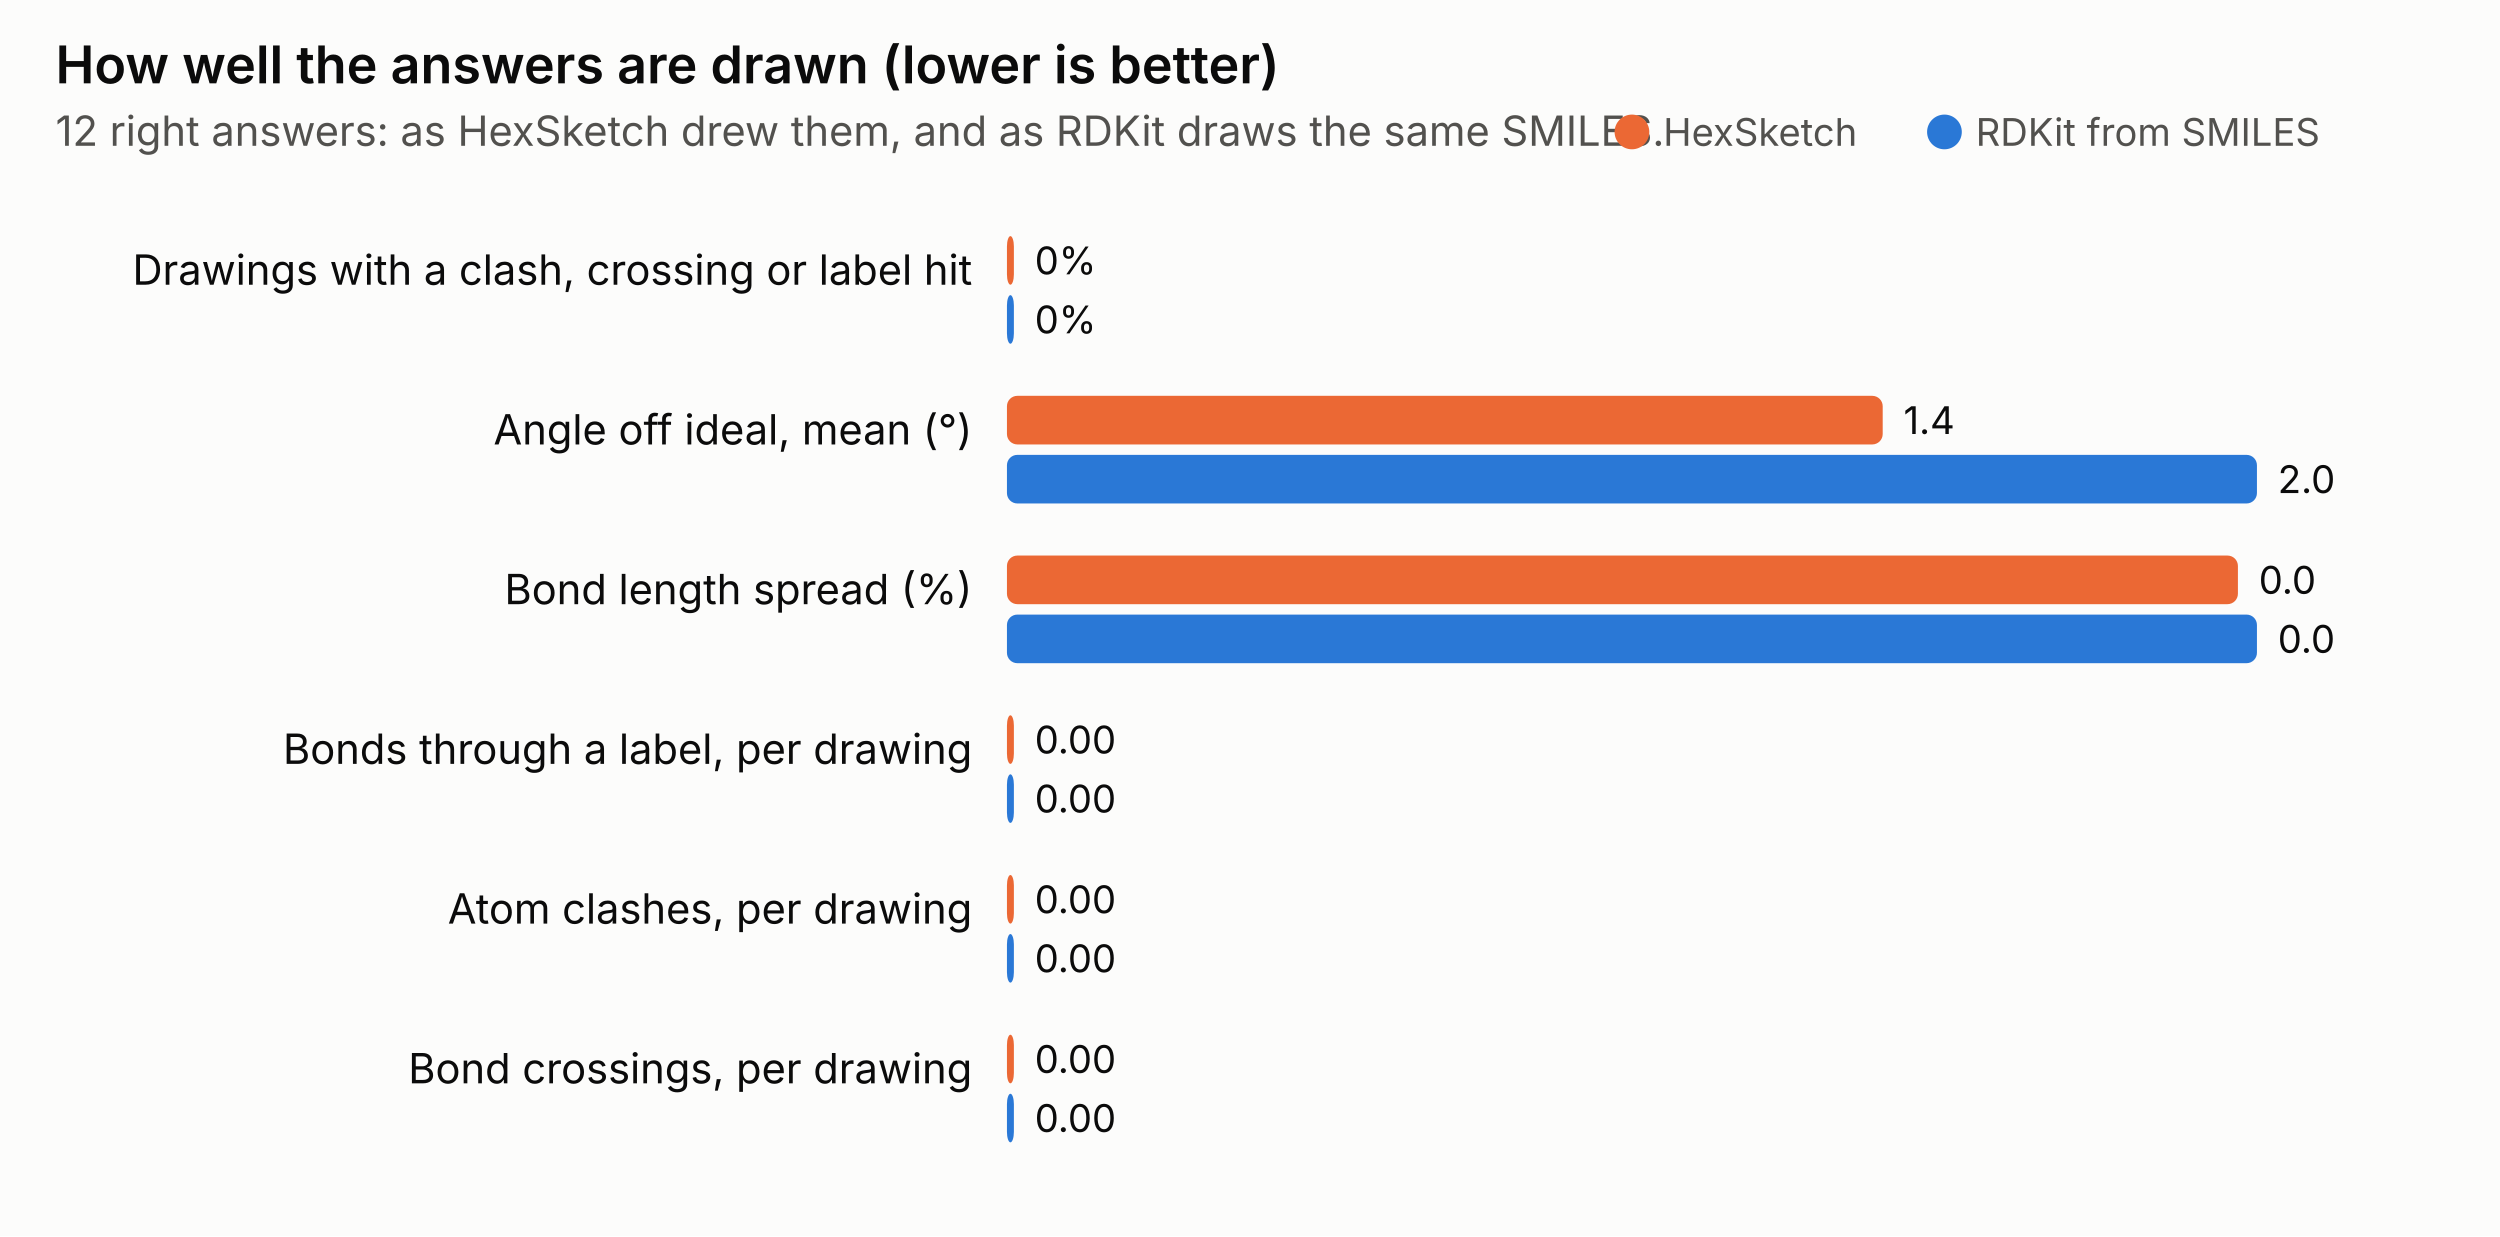
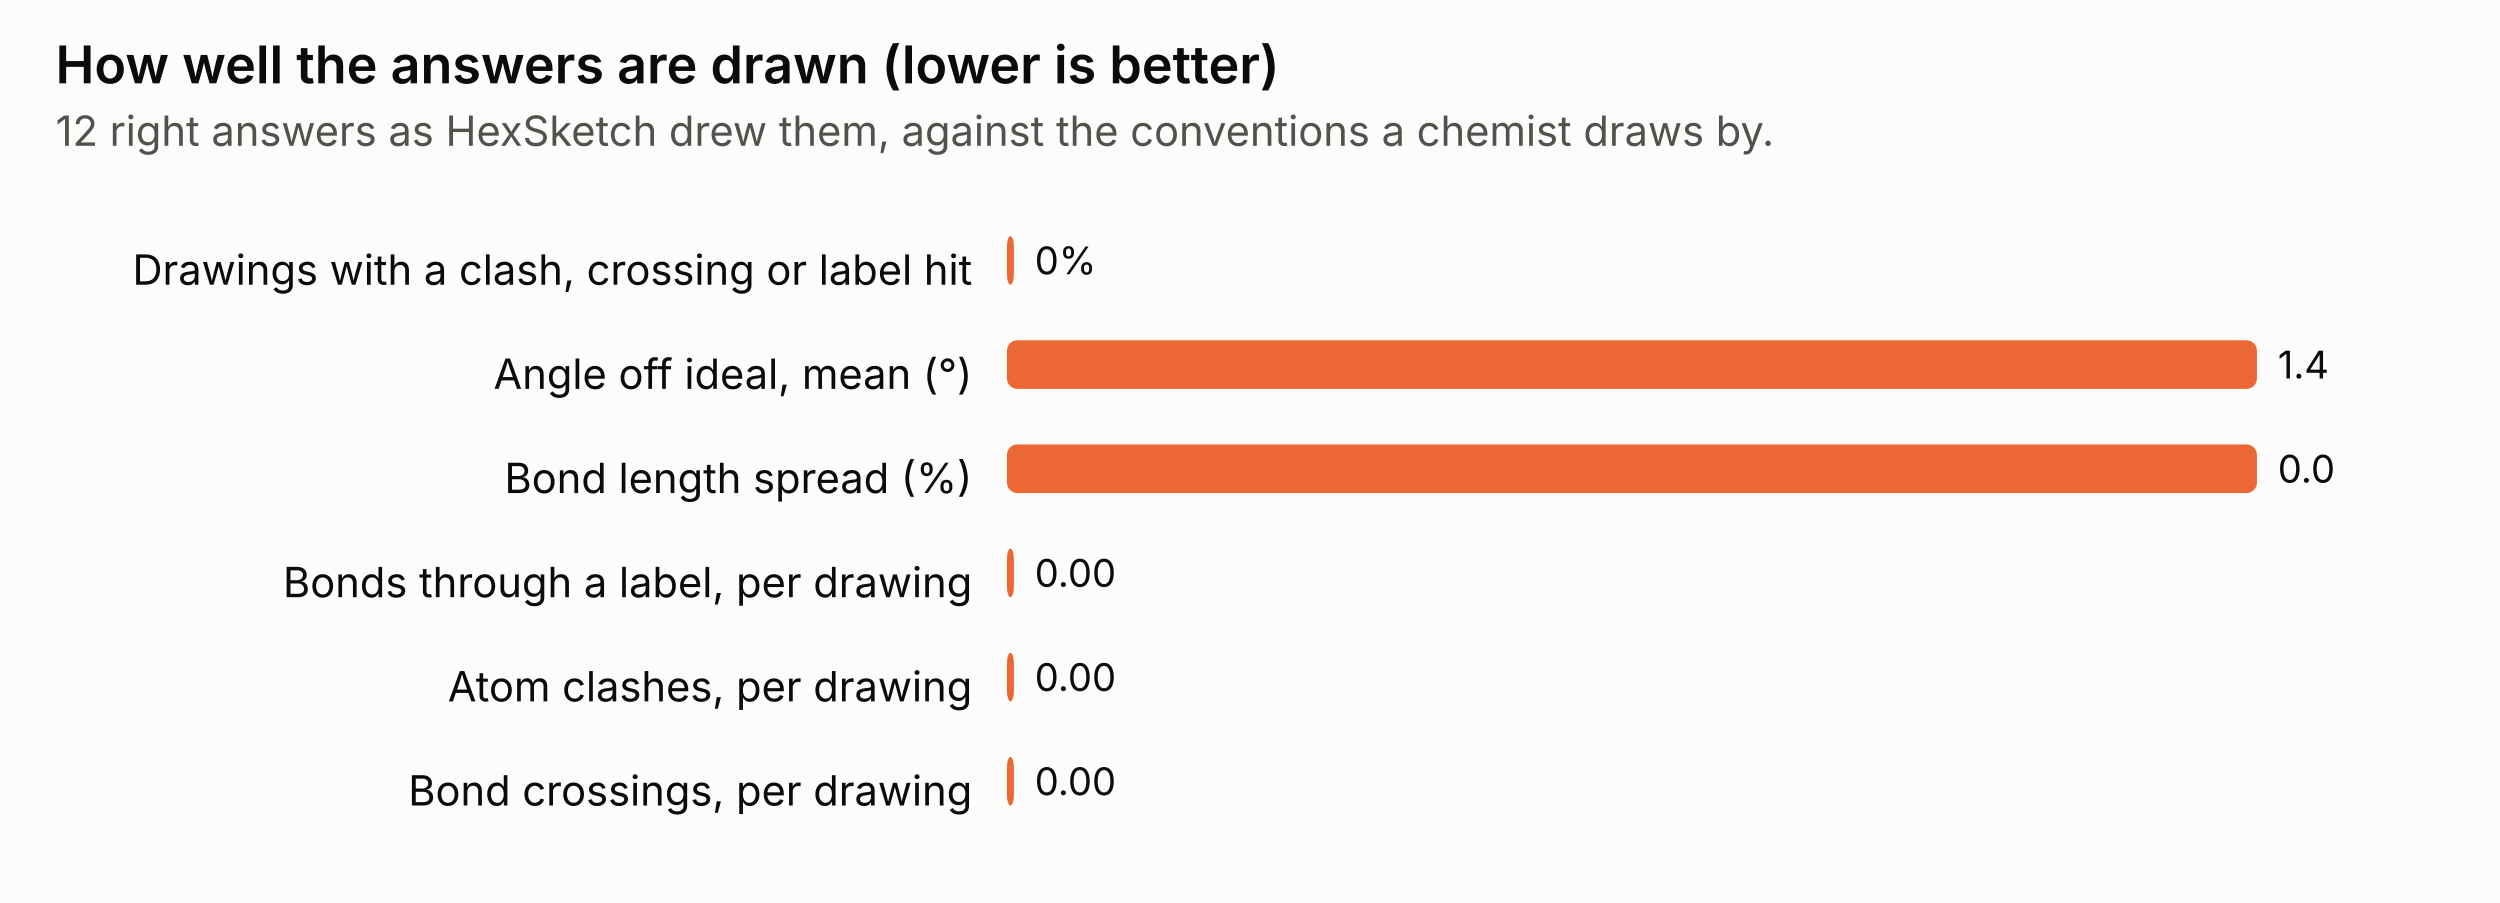
- <svg xmlns="http://www.w3.org/2000/svg" viewBox="0 0 720 356" width="720" height="356" font-family="system-ui,-apple-system,'Segoe UI',sans-serif" role="img" aria-label="Layout faults">
-   <rect width="720" height="356" fill="#fcfcfb" />
+ <svg xmlns="http://www.w3.org/2000/svg" viewBox="0 0 720 260" width="720" height="260" font-family="system-ui,-apple-system,'Segoe UI',sans-serif" role="img" aria-label="Layout faults">
+   <rect width="720" height="260" fill="#fcfcfb" />
  <text x="16" y="24" font-size="15" font-weight="600" fill="#0b0b0b">How well the answers are drawn (lower is better)</text>
-   <text x="16" y="42" font-size="12" fill="#52514e">12 right answers: as HexSketch drew them, and as RDKit draws the same SMILES.</text>
-   <circle cx="470" cy="38" r="5" fill="#eb6834" />
-   <text x="479" y="42" font-size="11" fill="#52514e">HexSketch</text>
-   <circle cx="560" cy="38" r="5" fill="#2a78d6" />
-   <text x="569" y="42" font-size="11" fill="#52514e">RDKit from SMILES</text>
+   <text x="16" y="42" font-size="12" fill="#52514e">12 right answers as HexSketch drew them, against the conventions a chemist draws by.</text>
  <text x="280" y="82" font-size="12" text-anchor="end" fill="#0b0b0b">Drawings with a clash, crossing or label hit</text>
  <rect x="290" y="68" width="2" height="14" rx="3" fill="#eb6834" />
  <text x="298" y="79" font-size="11" fill="#0b0b0b">0%</text>
-   <rect x="290" y="85" width="2" height="14" rx="3" fill="#2a78d6" />
-   <text x="298" y="96" font-size="11" fill="#0b0b0b">0%</text>
-   <text x="280" y="128" font-size="12" text-anchor="end" fill="#0b0b0b">Angle off ideal, mean (°)</text>
-   <rect x="290" y="114" width="252.218" height="14" rx="3" fill="#eb6834" />
-   <text x="548.218" y="125" font-size="11" fill="#0b0b0b">1.4</text>
-   <rect x="290" y="131" width="360" height="14" rx="3" fill="#2a78d6" />
-   <text x="656" y="142" font-size="11" fill="#0b0b0b">2.0</text>
-   <text x="280" y="174" font-size="12" text-anchor="end" fill="#0b0b0b">Bond length spread (%)</text>
-   <rect x="290" y="160" width="354.52" height="14" rx="3" fill="#eb6834" />
-   <text x="650.52" y="171" font-size="11" fill="#0b0b0b">0.0</text>
-   <rect x="290" y="177" width="360" height="14" rx="3" fill="#2a78d6" />
-   <text x="656" y="188" font-size="11" fill="#0b0b0b">0.0</text>
-   <text x="280" y="220" font-size="12" text-anchor="end" fill="#0b0b0b">Bonds through a label, per drawing</text>
-   <rect x="290" y="206" width="2" height="14" rx="3" fill="#eb6834" />
-   <text x="298" y="217" font-size="11" fill="#0b0b0b">0.00</text>
-   <rect x="290" y="223" width="2" height="14" rx="3" fill="#2a78d6" />
-   <text x="298" y="234" font-size="11" fill="#0b0b0b">0.00</text>
-   <text x="280" y="266" font-size="12" text-anchor="end" fill="#0b0b0b">Atom clashes, per drawing</text>
-   <rect x="290" y="252" width="2" height="14" rx="3" fill="#eb6834" />
-   <text x="298" y="263" font-size="11" fill="#0b0b0b">0.00</text>
-   <rect x="290" y="269" width="2" height="14" rx="3" fill="#2a78d6" />
-   <text x="298" y="280" font-size="11" fill="#0b0b0b">0.00</text>
-   <text x="280" y="312" font-size="12" text-anchor="end" fill="#0b0b0b">Bond crossings, per drawing</text>
-   <rect x="290" y="298" width="2" height="14" rx="3" fill="#eb6834" />
-   <text x="298" y="309" font-size="11" fill="#0b0b0b">0.00</text>
-   <rect x="290" y="315" width="2" height="14" rx="3" fill="#2a78d6" />
-   <text x="298" y="326" font-size="11" fill="#0b0b0b">0.00</text>
+   <text x="280" y="112" font-size="12" text-anchor="end" fill="#0b0b0b">Angle off ideal, mean (°)</text>
+   <rect x="290" y="98" width="360" height="14" rx="3" fill="#eb6834" />
+   <text x="656" y="109" font-size="11" fill="#0b0b0b">1.4</text>
+   <text x="280" y="142" font-size="12" text-anchor="end" fill="#0b0b0b">Bond length spread (%)</text>
+   <rect x="290" y="128" width="360" height="14" rx="3" fill="#eb6834" />
+   <text x="656" y="139" font-size="11" fill="#0b0b0b">0.0</text>
+   <text x="280" y="172" font-size="12" text-anchor="end" fill="#0b0b0b">Bonds through a label, per drawing</text>
+   <rect x="290" y="158" width="2" height="14" rx="3" fill="#eb6834" />
+   <text x="298" y="169" font-size="11" fill="#0b0b0b">0.00</text>
+   <text x="280" y="202" font-size="12" text-anchor="end" fill="#0b0b0b">Atom clashes, per drawing</text>
+   <rect x="290" y="188" width="2" height="14" rx="3" fill="#eb6834" />
+   <text x="298" y="199" font-size="11" fill="#0b0b0b">0.00</text>
+   <text x="280" y="232" font-size="12" text-anchor="end" fill="#0b0b0b">Bond crossings, per drawing</text>
+   <rect x="290" y="218" width="2" height="14" rx="3" fill="#eb6834" />
+   <text x="298" y="229" font-size="11" fill="#0b0b0b">0.00</text>
</svg>
